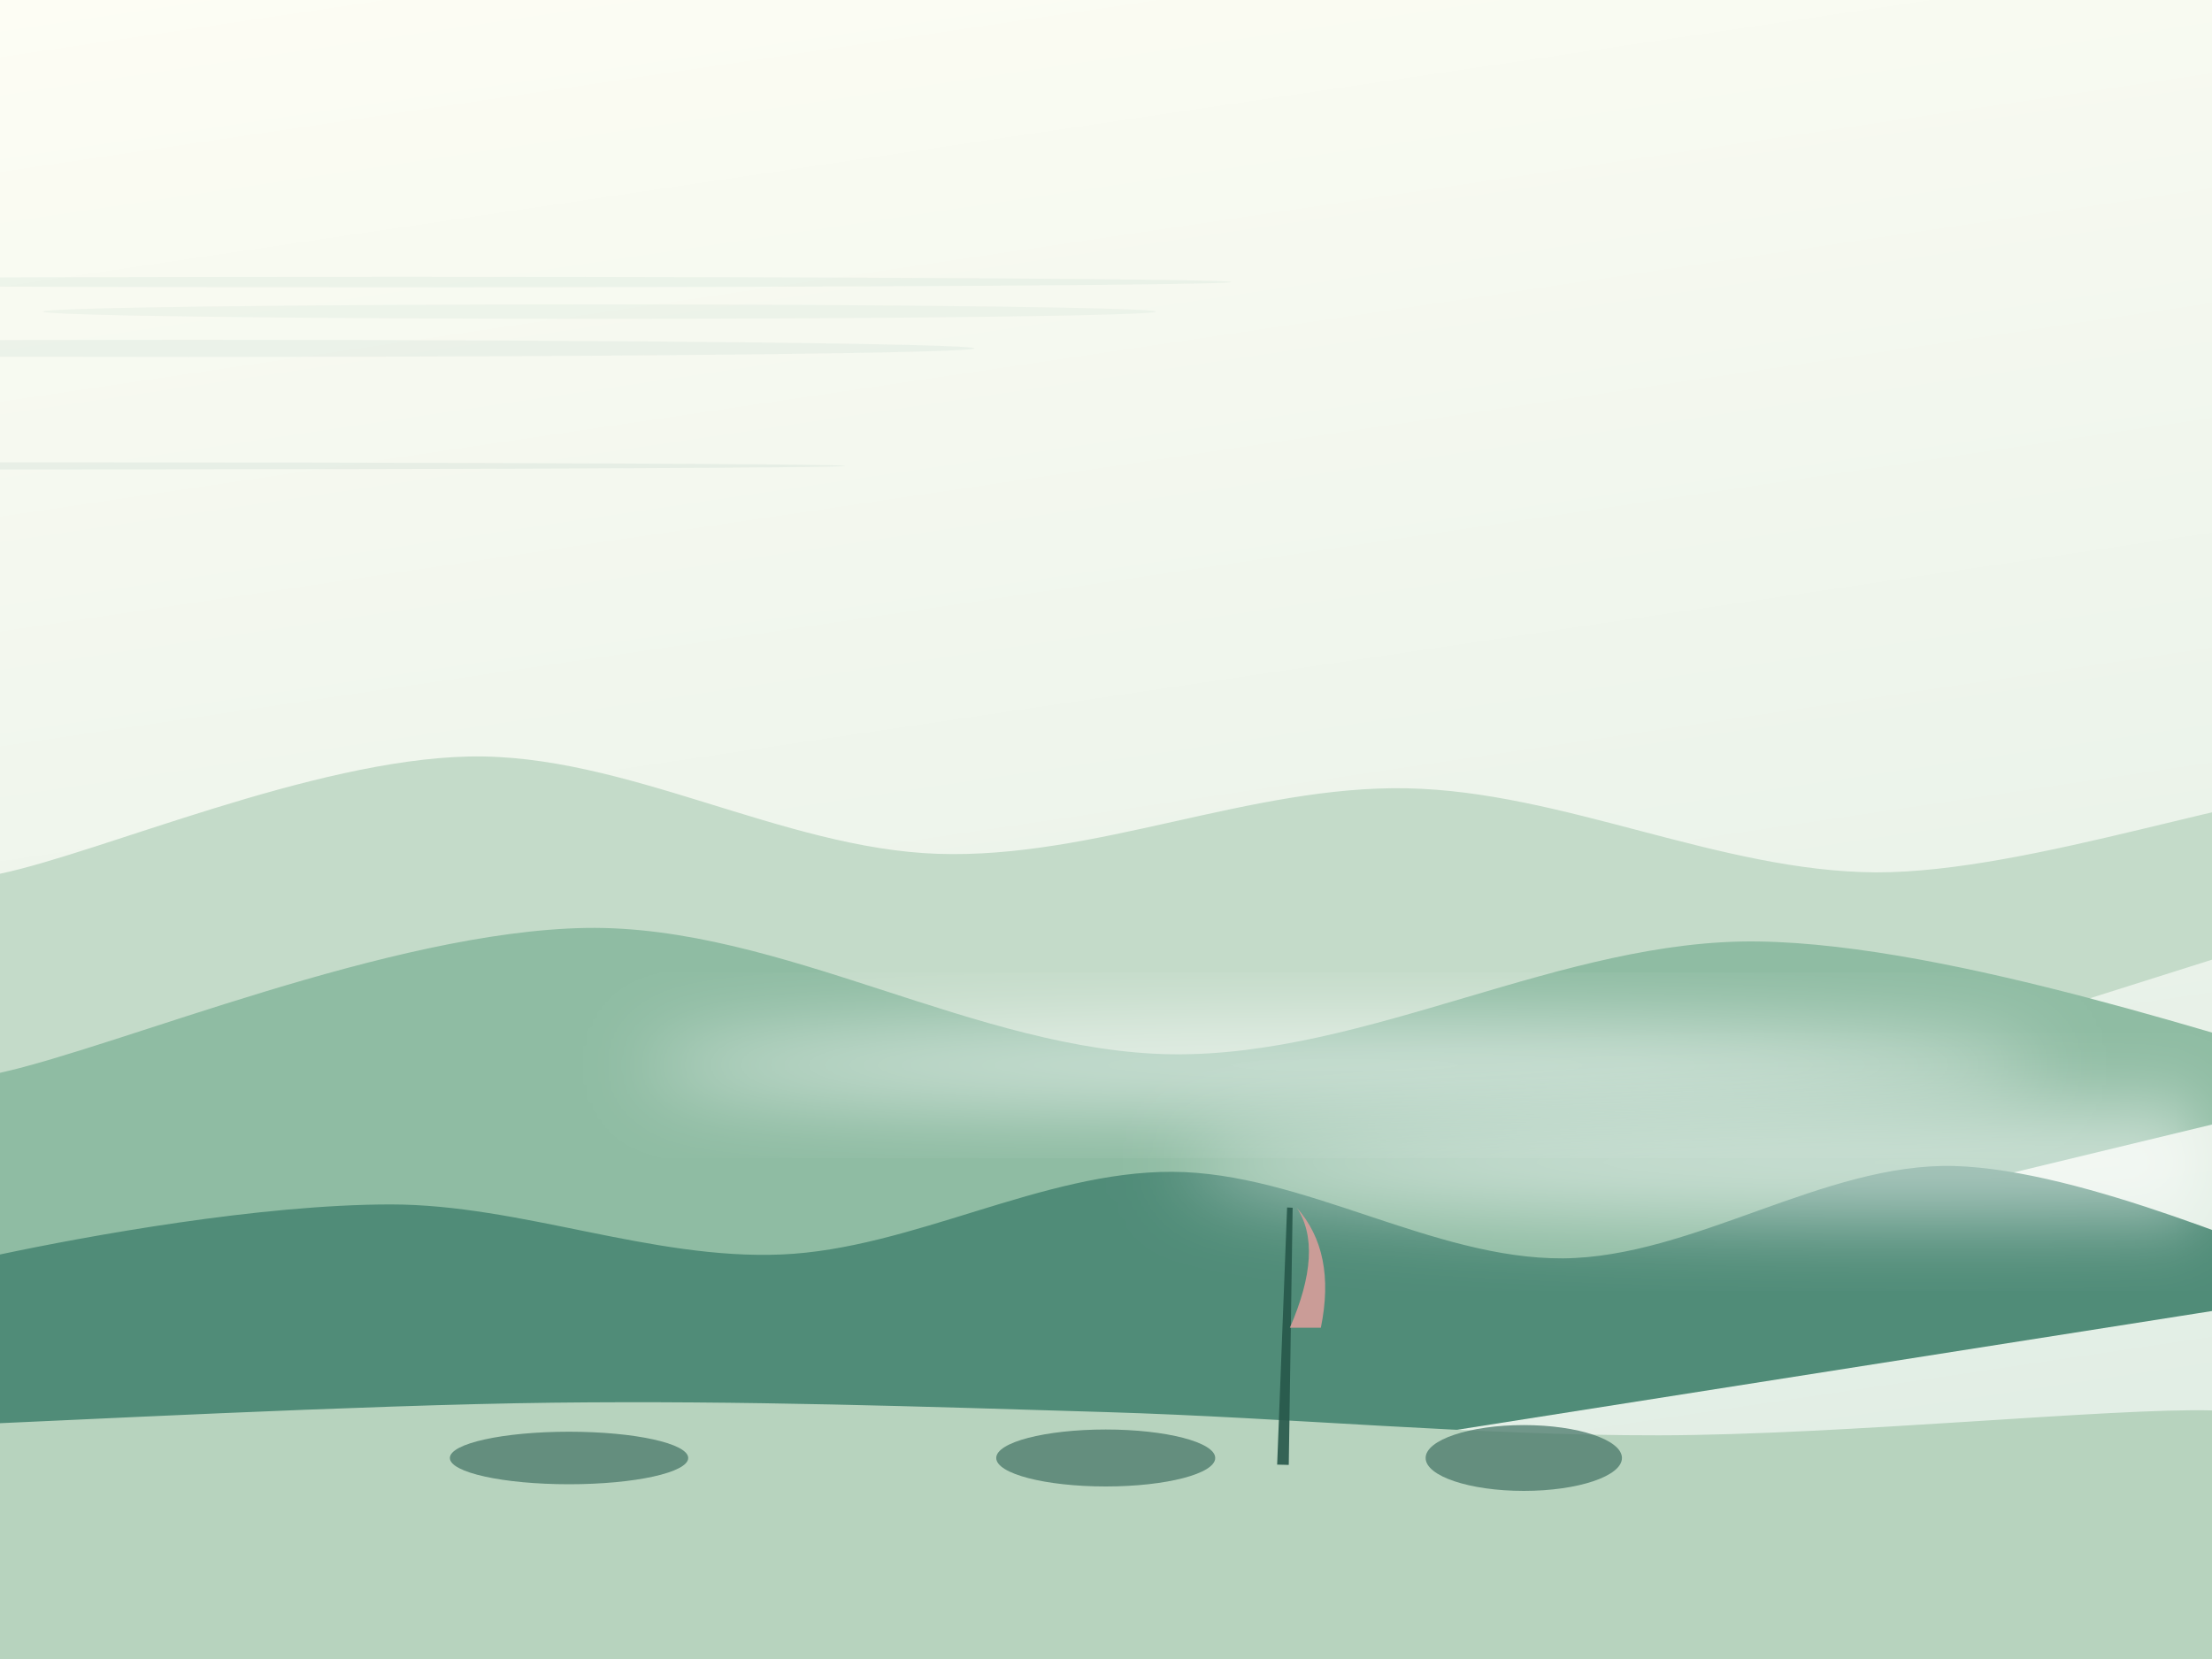
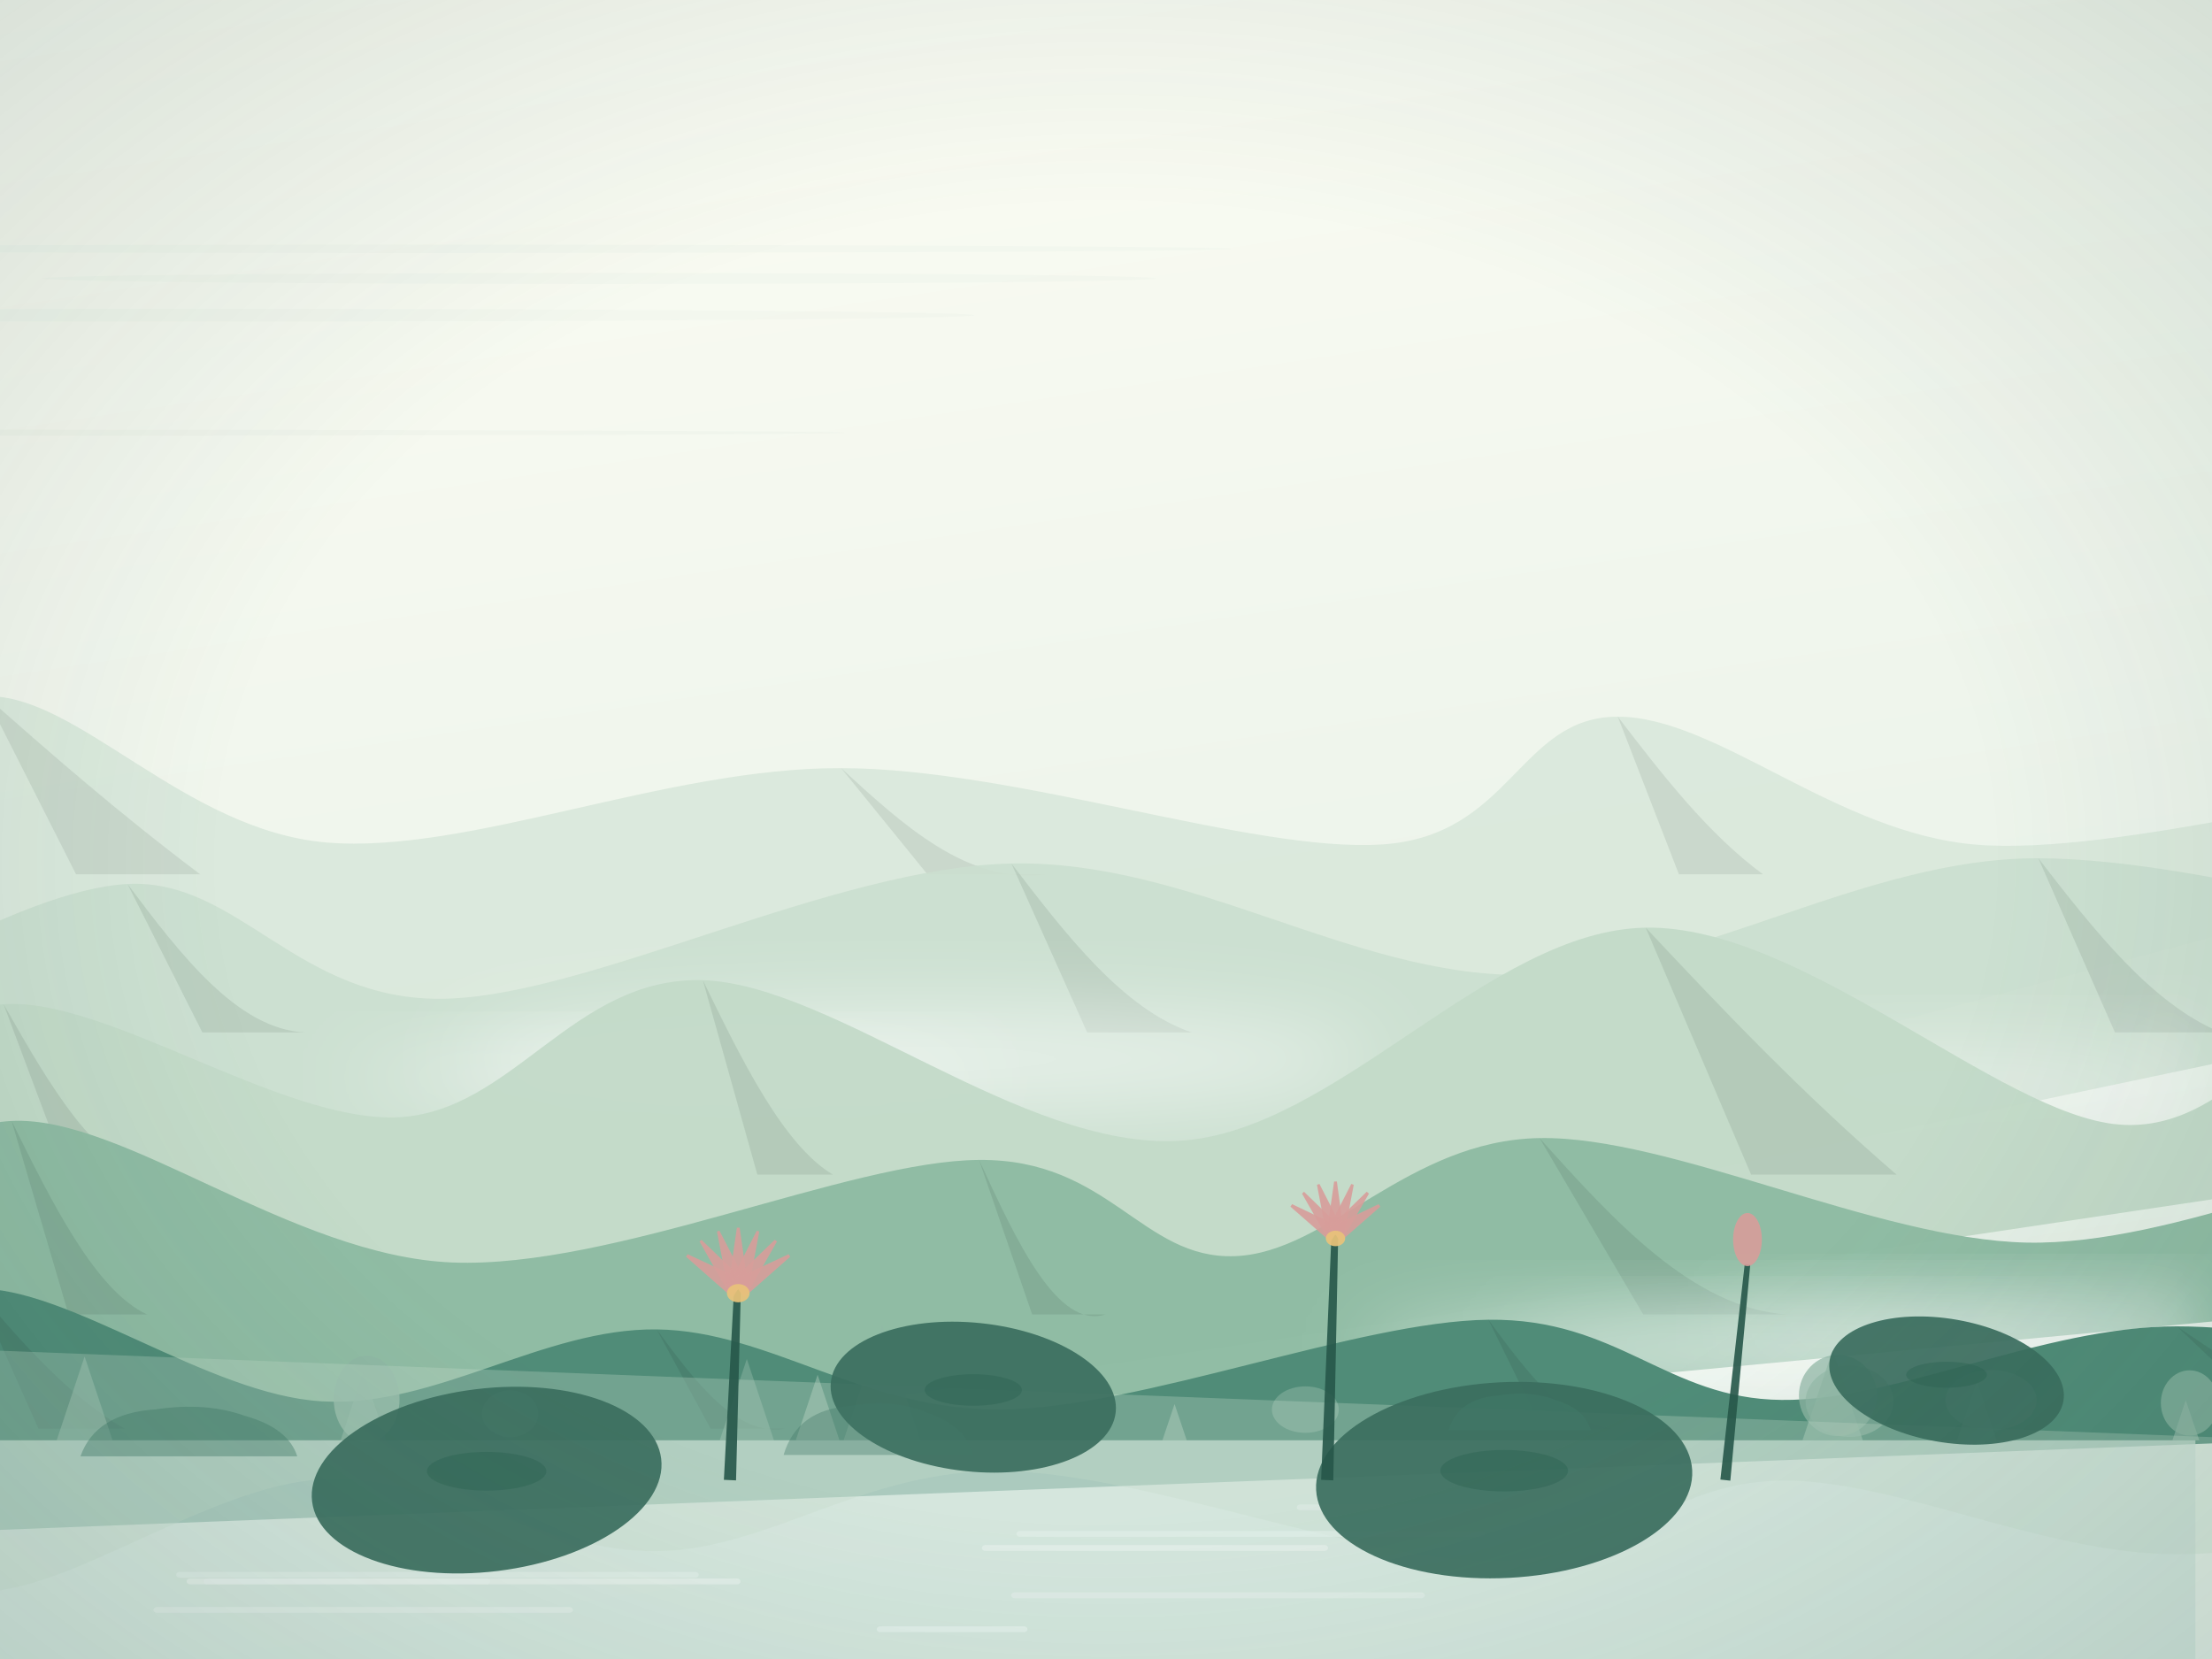
<svg xmlns="http://www.w3.org/2000/svg" viewBox="0 0 800 600" width="800" height="600" role="img">
  <defs>
    <linearGradient id="sky" x1="0" y1="0" x2="0.2" y2="1">
      <stop offset="0" stop-color="#FDFDF4" />
-       <stop offset="1" stop-color="#E2EEE5" />
+       <stop offset="1" stop-color="#E4EFE6" />
    </linearGradient>
    <filter id="soft" x="-40%" y="-70%" width="180%" height="240%">
      <feGaussianBlur stdDeviation="14.4" />
    </filter>
  </defs>
  <rect width="800" height="600" fill="url(#sky)" />
-   <ellipse cx="145.3" cy="102.0" rx="300.0" ry="1.9" fill="#9fc0b5" fill-opacity="0.13" />
-   <ellipse cx="-13.8" cy="168.5" rx="319.5" ry="1.3" fill="#9fc0b5" fill-opacity="0.17" />
-   <ellipse cx="216.8" cy="112.7" rx="201.2" ry="2.6" fill="#9fc0b5" fill-opacity="0.12" />
-   <ellipse cx="69.6" cy="126.0" rx="282.8" ry="3.1" fill="#9fc0b5" fill-opacity="0.14" />
-   <path d="M-48.0,319.3 C-40.0,318.8 -36.3,323.6 0.0,316.0 C36.3,308.4 113.1,274.8 169.6,273.6 C226.1,272.4 282.7,306.9 339.2,308.8 C395.7,310.7 452.3,284.0 508.8,285.1 C565.3,286.2 621.9,315.2 678.4,315.5 C734.9,315.7 819.7,283.8 848.0,286.5 C876.3,289.3 848.0,324.3 848.0,331.9 L0.0,600.0 L-48.0,600.0 Z" fill="#C4DBC9" />
-   <path d="M-48.0,393.5 C-40.0,392.6 -43.3,397.6 0.0,388.0 C43.3,378.4 141.3,336.8 212.0,335.6 C282.7,334.5 353.3,380.4 424.0,381.3 C494.7,382.1 565.3,339.4 636.0,340.5 C706.7,341.5 812.7,378.3 848.0,387.4 C883.3,396.5 848.0,393.8 848.0,395.1 L0.0,600.0 L-48.0,600.0 Z" fill="#8FBCA3" />
-   <path d="M-48.0,475.9 C-40.0,472.2 -31.6,460.5 0.0,453.7 C31.6,447.0 94.2,435.6 141.3,435.6 C188.4,435.6 235.6,455.7 282.7,453.7 C329.8,451.7 376.9,423.6 424.0,423.8 C471.1,424.0 518.2,455.4 565.3,455.1 C612.4,454.7 659.6,420.5 706.7,421.7 C753.8,423.0 824.4,455.2 848.0,462.7 C871.6,470.2 848.0,466.0 848.0,466.6 L0.0,600.0 L-48.0,600.0 Z" fill="#508C78" />
-   <ellipse cx="486.3" cy="385.2" rx="254.4" ry="13.9" fill="#FFFFFF" fill-opacity="0.66" filter="url(#soft)" />
-   <ellipse cx="700.7" cy="420.3" rx="272.9" ry="19.4" fill="#FFFFFF" fill-opacity="0.56" filter="url(#soft)" />
-   <path d="M-16.0,515.4 C20.0,514.0 130.7,508.1 200.0,507.3 C269.3,506.5 333.3,508.7 400.0,510.7 C466.7,512.7 533.3,519.2 600.0,519.1 C666.7,519.0 764.0,509.1 800.0,510.1 C836.0,511.2 813.3,522.7 816.0,525.2 L800.0,600.0 L-16.0,600.0 Z" fill="#B7D3BE" />
-   <ellipse cx="205.8" cy="527.3" rx="43.1" ry="9.5" fill="#447466" fill-opacity="0.72" />
-   <ellipse cx="399.9" cy="527.3" rx="39.6" ry="10.3" fill="#447466" fill-opacity="0.72" />
-   <ellipse cx="551.1" cy="527.3" rx="35.5" ry="11.9" fill="#447466" fill-opacity="0.72" />
-   <path d="M466.1,529.8 L467.5,436.8 L465.5,436.7 L461.9,529.7 Z" fill="#26574A" fill-opacity="0.90" />
-   <path d="M466.5,480.2 q12.4,-28.5 2.5,-43.4 q14.3,16.1 8.7,43.4 Z" fill="#D79E9A" fill-opacity="0.90" />
+   <ellipse cx="145.3" cy="90.0" rx="300.0" ry="1.5" fill="#b0cbc2" fill-opacity="0.06" />
+   <ellipse cx="-13.8" cy="156.5" rx="319.5" ry="1.1" fill="#b0cbc2" fill-opacity="0.08" />
+   <ellipse cx="216.8" cy="100.7" rx="201.2" ry="2.0" fill="#b0cbc2" fill-opacity="0.06" />
+   <ellipse cx="69.6" cy="114.0" rx="282.8" ry="2.3" fill="#b0cbc2" fill-opacity="0.07" />
+   <path d="M-80.0,310.0 C-67.5,300.3 -38.1,252.7 -5.1,251.8 C28.0,250.9 66.5,300.3 118.1,304.7 C169.6,309.0 240.6,277.6 304.2,277.8 C367.8,277.9 453.0,308.5 499.9,305.4 C546.7,302.3 549.3,259.2 585.1,259.2 C621.0,259.2 664.1,301.4 714.9,305.5 C765.8,309.6 862.5,281.7 890.0,283.7 C917.6,285.7 881.7,311.9 880.0,317.5 L0.0,553.3 L-80.0,553.3 Z" fill="#d6e6d9" fill-opacity="0.82" />
+   <path d="M-5.1,251.8 C18.2,272.4 43.0,294.1 72.4,316.2 L27.5,316.2 Z" fill="#9eaea3" fill-opacity="0.28" />
+   <path d="M304.2,277.8 C326.5,298.3 350.2,320.1 378.4,316.2 L335.4,316.2 Z" fill="#9eaea3" fill-opacity="0.28" />
+   <path d="M585.1,259.2 C600.9,279.8 617.7,301.6 637.6,316.2 L607.2,316.2 Z" fill="#9eaea3" fill-opacity="0.28" />
+   <path d="M890.0,283.7 C904.1,304.3 919.2,326.1 937.0,316.2 L909.8,316.2 Z" fill="#9eaea3" fill-opacity="0.28" />
+   <path d="M-80.0,374.1 C-59.0,365.1 6.0,321.9 46.1,319.7 C86.3,317.6 107.6,362.4 160.9,361.2 C214.1,360.0 300.9,313.7 365.8,312.3 C430.8,310.9 488.7,353.0 550.6,352.6 C612.5,352.3 673.2,310.2 737.2,310.4 C801.1,310.5 910.3,344.0 934.1,353.6 C957.9,363.2 889.0,365.6 880.0,368.0 L0.0,553.3 L-80.0,553.3 Z" fill="#cbdfcf" fill-opacity="0.90" />
+   <path d="M46.1,319.7 C65.4,345.4 86.0,372.4 110.5,373.4 L73.2,373.4 Z" fill="#96a99c" fill-opacity="0.31" />
+   <path d="M365.8,312.3 C385.4,337.9 406.2,365.0 431.0,373.4 L393.2,373.4 Z" fill="#96a99c" fill-opacity="0.31" />
+   <path d="M737.2,310.4 C757.0,336.0 778.1,363.1 803.2,373.4 L764.9,373.4 Z" fill="#96a99c" fill-opacity="0.31" />
+   <ellipse cx="960.3" cy="379.8" rx="194.9" ry="11.3" fill="#FFFFFF" fill-opacity="0.43" filter="url(#soft)" />
+   <ellipse cx="331.4" cy="382.9" rx="166.4" ry="17.7" fill="#FFFFFF" fill-opacity="0.52" filter="url(#soft)" />
+   <ellipse cx="706.3" cy="393.8" rx="94.9" ry="14.1" fill="#FFFFFF" fill-opacity="0.48" filter="url(#soft)" />
+   <ellipse cx="241.5" cy="389.6" rx="116.7" ry="9.9" fill="#FFFFFF" fill-opacity="0.47" filter="url(#soft)" />
+   <path d="M-80.0,420.1 C-66.4,410.7 -35.9,365.9 1.3,363.2 C38.5,360.6 101.1,405.5 143.3,404.1 C185.4,402.6 207.0,353.1 254.2,354.5 C301.4,356.0 369.6,415.8 426.4,412.6 C483.2,409.4 538.5,336.4 595.2,335.5 C651.8,334.5 723.1,403.1 766.3,406.7 C809.5,410.4 835.4,354.9 854.4,357.4 C873.3,359.9 875.7,411.0 880.0,421.8 L0.0,553.3 L-80.0,553.3 Z" fill="#C4DBC9" fill-opacity="0.95" />
+   <path d="M1.3,363.2 C17.8,392.2 35.3,422.9 56.2,424.8 L24.4,424.8 Z" fill="#91a698" fill-opacity="0.32" />
+   <path d="M254.2,354.5 C268.3,383.5 283.4,414.2 301.2,424.8 L273.9,424.8 Z" fill="#91a698" fill-opacity="0.32" />
+   <path d="M595.2,335.5 C622.4,364.5 651.4,395.1 685.9,424.8 L633.3,424.8 Z" fill="#91a698" fill-opacity="0.32" />
+   <path d="M854.4,357.4 C869.6,386.4 885.9,417.0 905.3,424.8 L875.7,424.8 Z" fill="#91a698" fill-opacity="0.32" />
+   <path d="M-80.0,468.9 C-66.0,458.3 -36.4,407.5 4.2,405.4 C44.8,403.4 105.3,454.2 163.6,456.6 C221.9,458.9 306.9,419.8 354.1,419.5 C401.3,419.1 412.9,455.6 446.7,454.3 C480.5,453.0 509.1,412.4 556.8,411.6 C604.5,410.8 678.7,448.2 732.9,449.4 C787.1,450.6 857.6,415.4 882.1,418.9 C906.6,422.4 880.4,461.8 880.0,470.4 L0.0,553.3 L-80.0,553.3 Z" fill="#8FBCA3" fill-opacity="0.98" />
+   <path d="M4.2,405.4 C18.9,435.2 34.6,466.8 53.2,475.4 L24.8,475.4 Z" fill="#6c907d" fill-opacity="0.33" />
+   <path d="M354.1,419.5 C367.8,449.3 382.5,480.8 399.8,475.4 L373.3,475.4 Z" fill="#6c907d" fill-opacity="0.33" />
+   <path d="M556.8,411.6 C583.6,441.4 612.1,472.9 646.1,475.4 L594.3,475.4 Z" fill="#6c907d" fill-opacity="0.33" />
+   <path d="M882.1,418.9 C902.6,448.7 924.5,480.2 950.5,475.4 L910.8,475.4 Z" fill="#6c907d" fill-opacity="0.33" />
+   <ellipse cx="655.3" cy="486.5" rx="111.4" ry="10.4" fill="#FFFFFF" fill-opacity="0.30" filter="url(#soft)" />
+   <ellipse cx="823.7" cy="479.2" rx="200.9" ry="10.7" fill="#FFFFFF" fill-opacity="0.38" filter="url(#soft)" />
+   <ellipse cx="657.0" cy="489.0" rx="165.7" ry="13.8" fill="#FFFFFF" fill-opacity="0.49" filter="url(#soft)" />
+   <path d="M-80.0,513.1 C-68.1,505.3 -41.4,467.1 -8.6,466.1 C24.1,465.0 75.3,504.4 116.3,506.8 C157.3,509.3 196.4,480.3 237.5,480.8 C278.5,481.3 312.4,510.4 362.5,509.8 C412.7,509.2 491.4,477.8 538.3,477.3 C585.3,476.7 602.8,505.9 644.3,506.3 C685.8,506.8 739.0,479.6 787.3,479.7 C835.6,479.7 918.9,500.1 934.3,506.6 C949.8,513.2 889.1,516.8 880.0,518.9 L0.0,553.3 L-80.0,553.3 Z" fill="#508C78" fill-opacity="1.00" />
+   <path d="M-8.6,466.1 C7.5,485.0 24.7,505.0 45.1,516.7 L13.9,516.7 Z" fill="#406f5f" fill-opacity="0.34" />
+   <path d="M237.5,480.8 C251.4,499.7 266.3,519.6 284.0,516.7 L257.0,516.7 Z" fill="#406f5f" fill-opacity="0.34" />
+   <path d="M538.3,477.3 C552.2,496.2 567.0,516.1 584.5,516.7 L557.7,516.7 Z" fill="#406f5f" fill-opacity="0.34" />
+   <path d="M787.3,479.7 C815.1,498.6 844.9,518.6 880.1,516.7 L826.3,516.7 Z" fill="#406f5f" fill-opacity="0.34" />
+   <path d="M20.5,520.9 L30.6,490.6 L40.7,520.9 Z" fill="#90b7a5" fill-opacity="0.55" />
+   <path d="M305.1,520.9 L319.0,479.2 L332.9,520.9 Z" fill="#90b7a5" fill-opacity="0.46" />
+   <ellipse cx="720.1" cy="506.4" rx="16.5" ry="10.9" fill="#90b7a5" fill-opacity="0.66" />
+   <path d="M707.8,520.9 L715.0,499.4 L722.1,520.9 Z" fill="#90b7a5" fill-opacity="0.72" />
+   <path d="M123.2,520.9 L131.4,496.1 L139.7,520.9 Z" fill="#90b7a5" fill-opacity="0.51" />
+   <path d="M260.3,520.9 L270.1,491.5 L279.9,520.9 Z" fill="#90b7a5" fill-opacity="0.47" />
+   <ellipse cx="791.9" cy="507.4" rx="10.4" ry="11.8" fill="#90b7a5" fill-opacity="0.67" />
+   <ellipse cx="472.1" cy="509.8" rx="12.1" ry="8.4" fill="#90b7a5" fill-opacity="0.49" />
+   <path d="M651.9,520.9 L662.8,488.3 L673.7,520.9 Z" fill="#90b7a5" fill-opacity="0.66" />
+   <ellipse cx="132.6" cy="506.0" rx="11.9" ry="15.7" fill="#90b7a5" fill-opacity="0.76" />
+   <ellipse cx="184.5" cy="511.3" rx="10.2" ry="8.5" fill="#90b7a5" fill-opacity="0.72" />
+   <ellipse cx="668.9" cy="506.8" rx="15.9" ry="12.9" fill="#90b7a5" fill-opacity="0.57" />
+   <path d="M785.7,520.9 L790.5,506.4 L795.4,520.9 Z" fill="#90b7a5" fill-opacity="0.69" />
+   <ellipse cx="664.7" cy="504.7" rx="14.1" ry="14.7" fill="#90b7a5" fill-opacity="0.72" />
+   <path d="M420.4,520.9 L424.8,507.8 L429.2,520.9 Z" fill="#90b7a5" fill-opacity="0.69" />
+   <path d="M287.8,520.9 L295.7,497.2 L303.6,520.9 Z" fill="#90b7a5" fill-opacity="0.69" />
+   <rect x="-16.0" y="520.9" width="810" height="89.1" fill="#CFE2DA" fill-opacity="0.72" />
+   <g transform="translate(0,1041.8) scale(1,-1)" opacity="0.30">
+     <path d="M-80.0,513.1 C-68.1,505.3 -41.4,467.1 -8.6,466.1 C24.1,465.0 75.3,504.4 116.3,506.8 C157.3,509.3 196.4,480.3 237.5,480.8 C278.5,481.3 312.4,510.4 362.5,509.8 C412.7,509.2 491.4,477.8 538.3,477.3 C585.3,476.7 602.8,505.9 644.3,506.3 C685.8,506.8 739.0,479.6 787.3,479.7 C835.6,479.7 918.9,500.1 934.3,506.6 C949.8,513.2 889.1,516.8 880.0,518.9 L0.0,553.3 L-80.0,553.3 Z" fill="#C4DBC9" />
+   </g>
+   <rect x="55.5" y="581.2" width="151.7" height="2.1" rx="1.2" fill="#e9f2ee" fill-opacity="0.51" />
+   <rect x="365.7" y="575.9" width="149.6" height="2.1" rx="1.2" fill="#e9f2ee" fill-opacity="0.46" />
+   <rect x="63.7" y="568.5" width="189.0" height="2.1" rx="1.2" fill="#e9f2ee" fill-opacity="0.47" />
+   <rect x="67.5" y="570.9" width="200.3" height="2.1" rx="1.2" fill="#e9f2ee" fill-opacity="0.68" />
+   <rect x="73.6" y="570.9" width="103.7" height="2.1" rx="1.2" fill="#e9f2ee" fill-opacity="0.69" />
+   <rect x="317.1" y="588.2" width="54.5" height="2.1" rx="1.2" fill="#e9f2ee" fill-opacity="0.64" />
+   <rect x="355.1" y="558.8" width="125.2" height="2.1" rx="1.2" fill="#e9f2ee" fill-opacity="0.60" />
+   <rect x="469.0" y="544.1" width="73.3" height="2.1" rx="1.2" fill="#e9f2ee" fill-opacity="0.36" />
+   <rect x="367.6" y="553.7" width="169.4" height="2.1" rx="1.2" fill="#e9f2ee" fill-opacity="0.47" />
+   <ellipse cx="176.0" cy="535.3" rx="63.6" ry="33.1" fill="#3b6e5f" fill-opacity="0.92" transform="rotate(-7 176.0 535.3)" />
+   <ellipse cx="176.0" cy="532.1" rx="21.6" ry="7.0" fill="#2d6253" fill-opacity="0.42" />
+   <ellipse cx="352.0" cy="505.3" rx="51.8" ry="26.9" fill="#3b6e5f" fill-opacity="0.92" transform="rotate(6 352.0 505.3)" />
+   <ellipse cx="352.0" cy="502.7" rx="17.6" ry="5.7" fill="#2d6253" fill-opacity="0.42" />
+   <ellipse cx="544.0" cy="535.3" rx="68.1" ry="35.4" fill="#3b6e5f" fill-opacity="0.92" transform="rotate(-3 544.0 535.3)" />
+   <ellipse cx="544.0" cy="531.9" rx="23.1" ry="7.5" fill="#2d6253" fill-opacity="0.42" />
+   <ellipse cx="704.0" cy="499.3" rx="42.9" ry="22.3" fill="#3b6e5f" fill-opacity="0.92" transform="rotate(10 704.0 499.3)" />
+   <ellipse cx="704.0" cy="497.2" rx="14.6" ry="4.7" fill="#2d6253" fill-opacity="0.42" />
+   <path d="M266.2,535.4 L268.1,460.4 L265.8,460.3 L261.8,535.2 Z" fill="#26574A" fill-opacity="0.90" />
+   <path d="M269.0,463.1 L248.7,453.6 L248.1,454.5 L264.9,469.3 Z" fill="#D79E9A" fill-opacity="0.90" />
+   <path d="M269.9,464.0 L253.7,448.4 L253.0,449.0 L264.0,468.5 Z" fill="#D79E9A" fill-opacity="0.90" />
+   <path d="M270.5,465.0 L260.2,445.1 L259.3,445.4 L263.5,467.4 Z" fill="#D79E9A" fill-opacity="0.90" />
+   <path d="M270.7,466.2 L267.5,444.0 L266.5,444.0 L263.3,466.2 Z" fill="#D79E9A" fill-opacity="0.90" />
+   <path d="M270.5,467.4 L274.6,445.4 L273.7,445.1 L263.5,465.0 Z" fill="#D79E9A" fill-opacity="0.90" />
+   <path d="M269.9,468.5 L281.0,449.0 L280.2,448.4 L264.0,464.0 Z" fill="#D79E9A" fill-opacity="0.90" />
+   <path d="M269.0,469.3 L285.8,454.5 L285.2,453.6 L264.9,463.1 Z" fill="#D79E9A" fill-opacity="0.90" />
+   <ellipse cx="267.0" cy="467.7" rx="4.1" ry="3.3" fill="#E8C27A" fill-opacity="0.92" />
+   <path d="M482.2,535.4 L484.1,440.6 L481.8,440.5 L477.8,535.2 Z" fill="#26574A" fill-opacity="0.90" />
+   <path d="M484.7,443.8 L467.3,435.5 L466.7,436.4 L481.2,449.1 Z" fill="#D79E9A" fill-opacity="0.90" />
+   <path d="M485.5,444.5 L471.6,431.0 L470.9,431.7 L480.4,448.4 Z" fill="#D79E9A" fill-opacity="0.90" />
+   <path d="M486.0,445.4 L477.2,428.2 L476.3,428.5 L479.9,447.5 Z" fill="#D79E9A" fill-opacity="0.90" />
+   <path d="M486.1,446.4 L483.5,427.3 L482.5,427.3 L479.8,446.4 Z" fill="#D79E9A" fill-opacity="0.90" />
+   <path d="M486.0,447.5 L489.6,428.5 L488.7,428.2 L479.9,445.4 Z" fill="#D79E9A" fill-opacity="0.90" />
+   <path d="M485.5,448.4 L495.1,431.7 L494.3,431.0 L480.4,444.5 Z" fill="#D79E9A" fill-opacity="0.90" />
+   <path d="M484.7,449.1 L499.2,436.4 L498.6,435.5 L481.2,443.8 Z" fill="#D79E9A" fill-opacity="0.90" />
+   <ellipse cx="483.0" cy="447.9" rx="3.5" ry="2.8" fill="#E8C27A" fill-opacity="0.92" />
+   <path d="M625.8,535.5 L633.0,457.4 L631.0,457.2 L622.2,535.1 Z" fill="#26574A" fill-opacity="0.90" />
+   <ellipse cx="632.0" cy="448.3" rx="5.2" ry="9.6" fill="#D79E9A" fill-opacity="0.90" />
+   <path d="M29.1,526.7 Q34.6,511.1 56.5,509.7 Q74.6,507.0 88.7,512.1 Q104.3,516.5 107.5,526.7 Z" fill="#417968" fill-opacity="0.41" />
+   <path d="M523.9,517.2 Q527.5,505.7 541.9,504.7 Q553.7,502.7 563.0,506.5 Q573.2,509.7 575.3,517.2 Z" fill="#417968" fill-opacity="0.59" />
+   <path d="M283.4,526.2 Q288.2,509.9 307.4,508.5 Q323.1,505.6 335.5,511.0 Q349.2,515.6 351.9,526.2 Z" fill="#417968" fill-opacity="0.37" />
+   <defs>
+     <radialGradient id="vig" cx="0.5" cy="0.52" r="0.72">
+       <stop offset="0.55" stop-color="#26574A" stop-opacity="0" />
+       <stop offset="1" stop-color="#26574A" stop-opacity="0.16" />
+     </radialGradient>
+   </defs>
+   <rect width="800" height="600" fill="url(#vig)" />
</svg>
